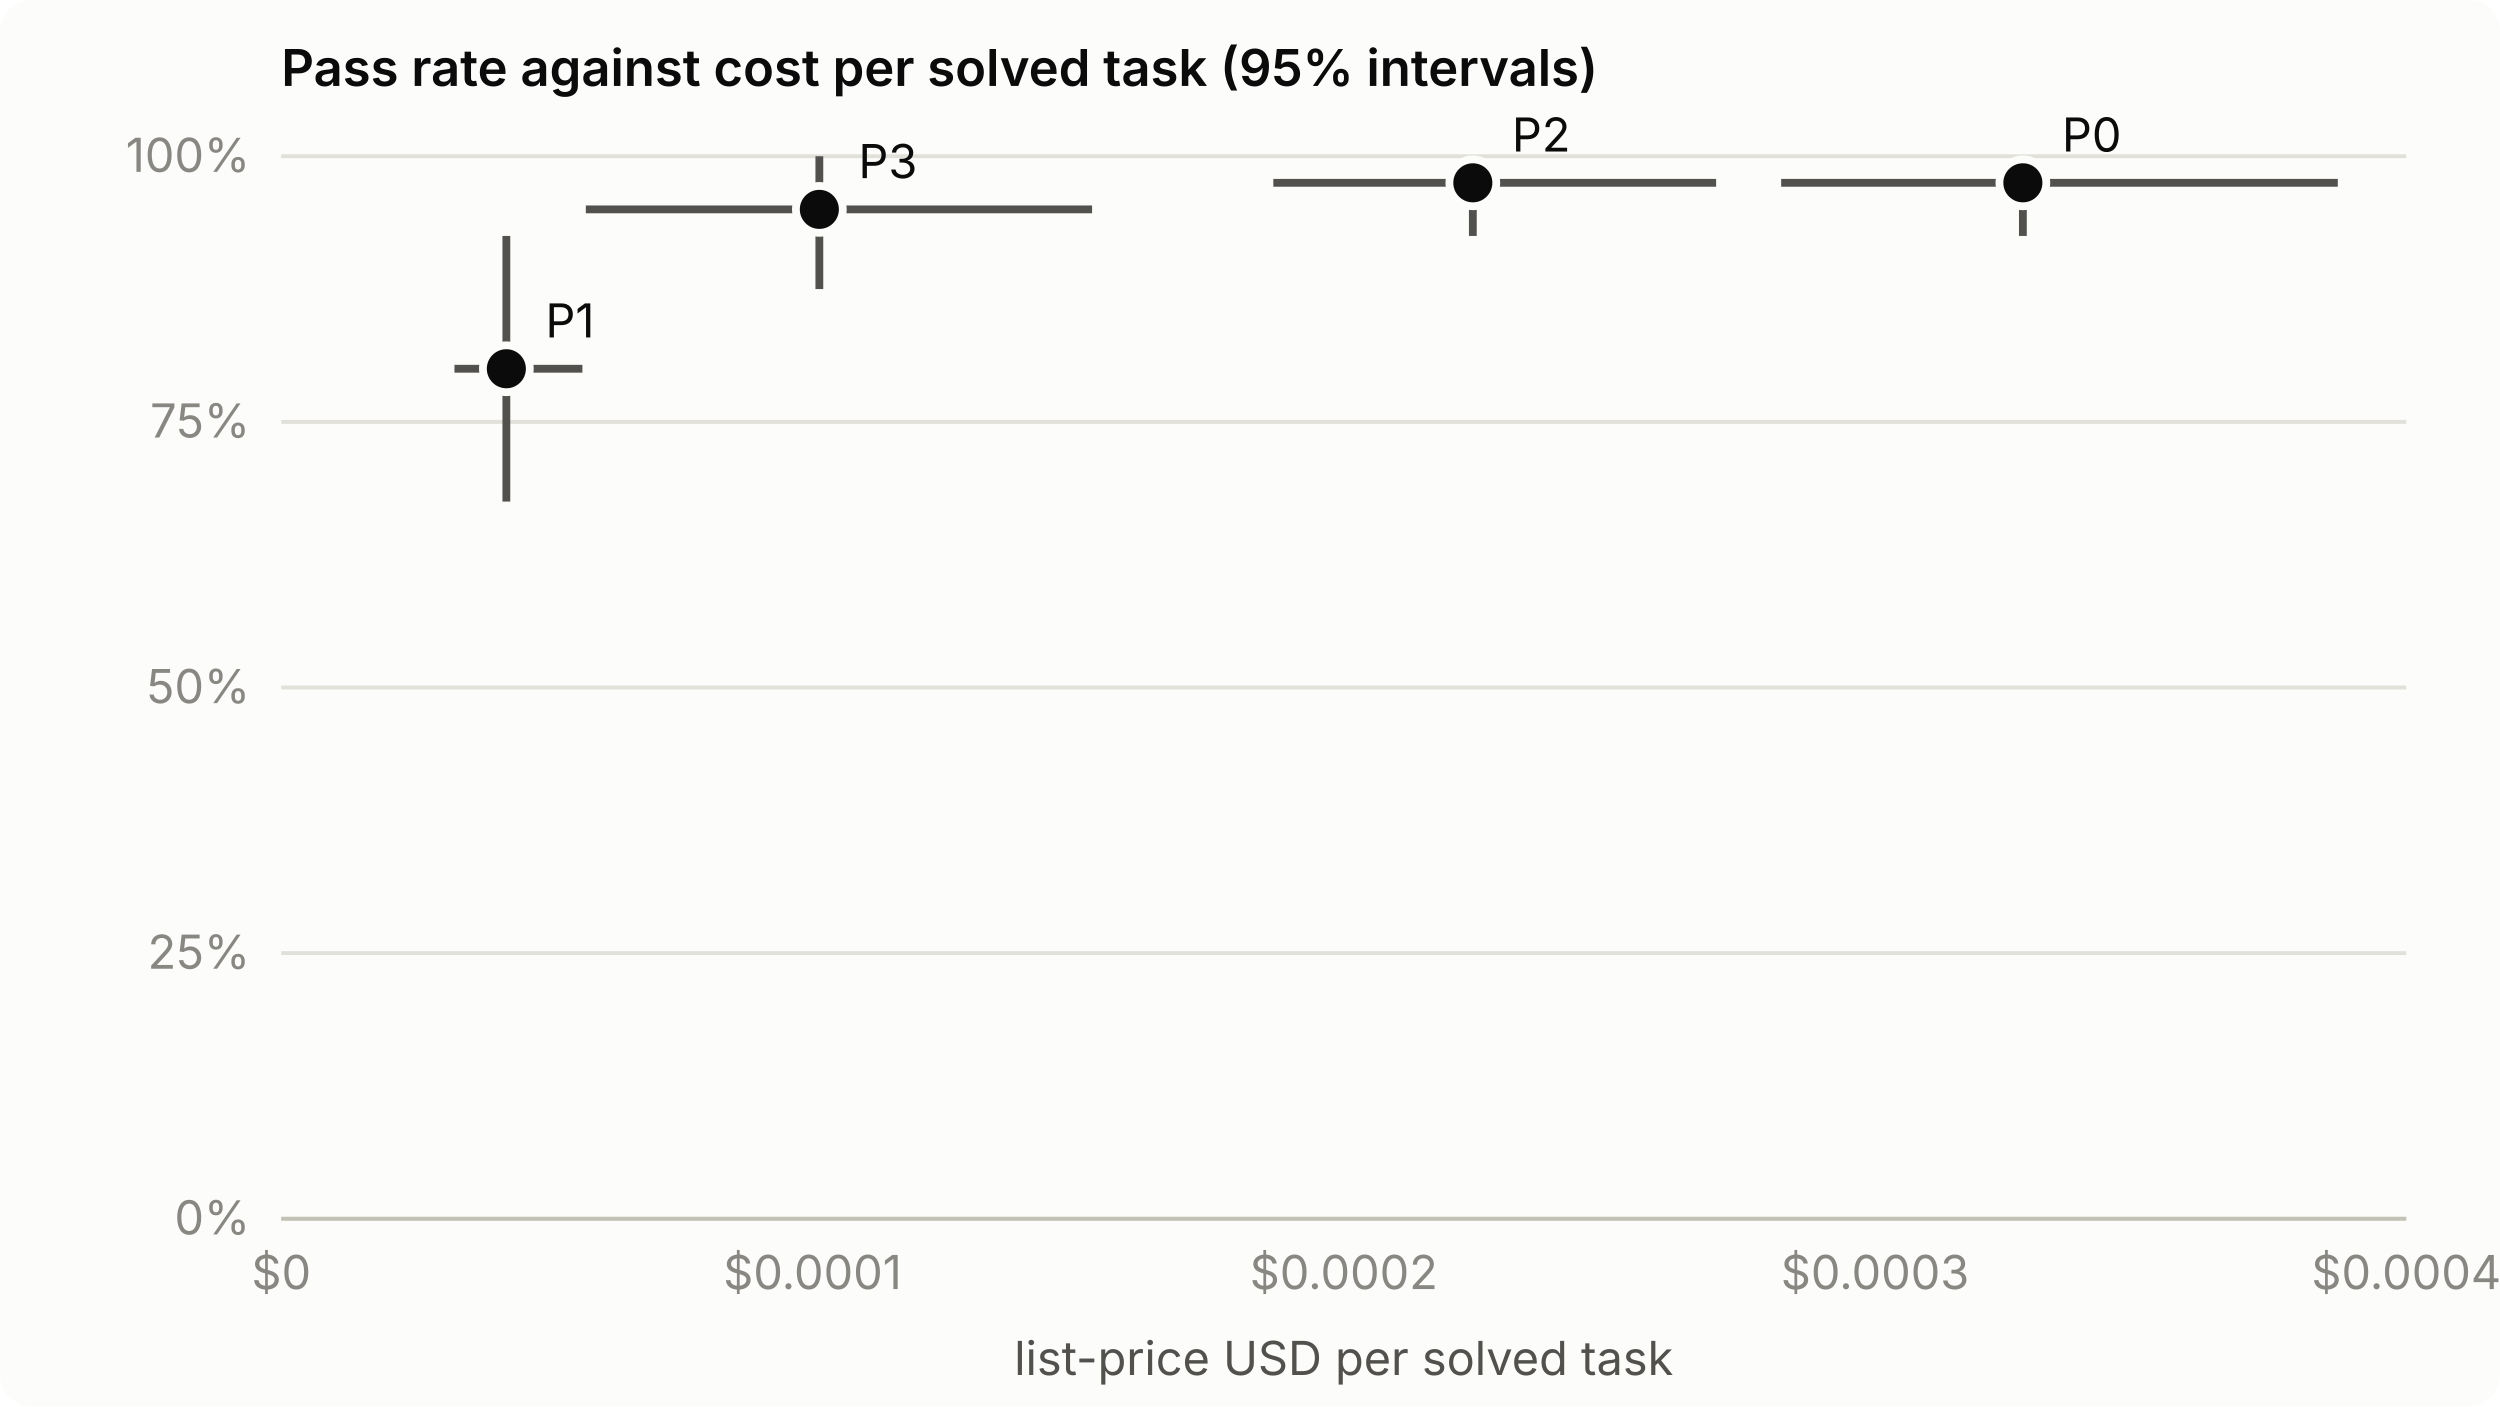
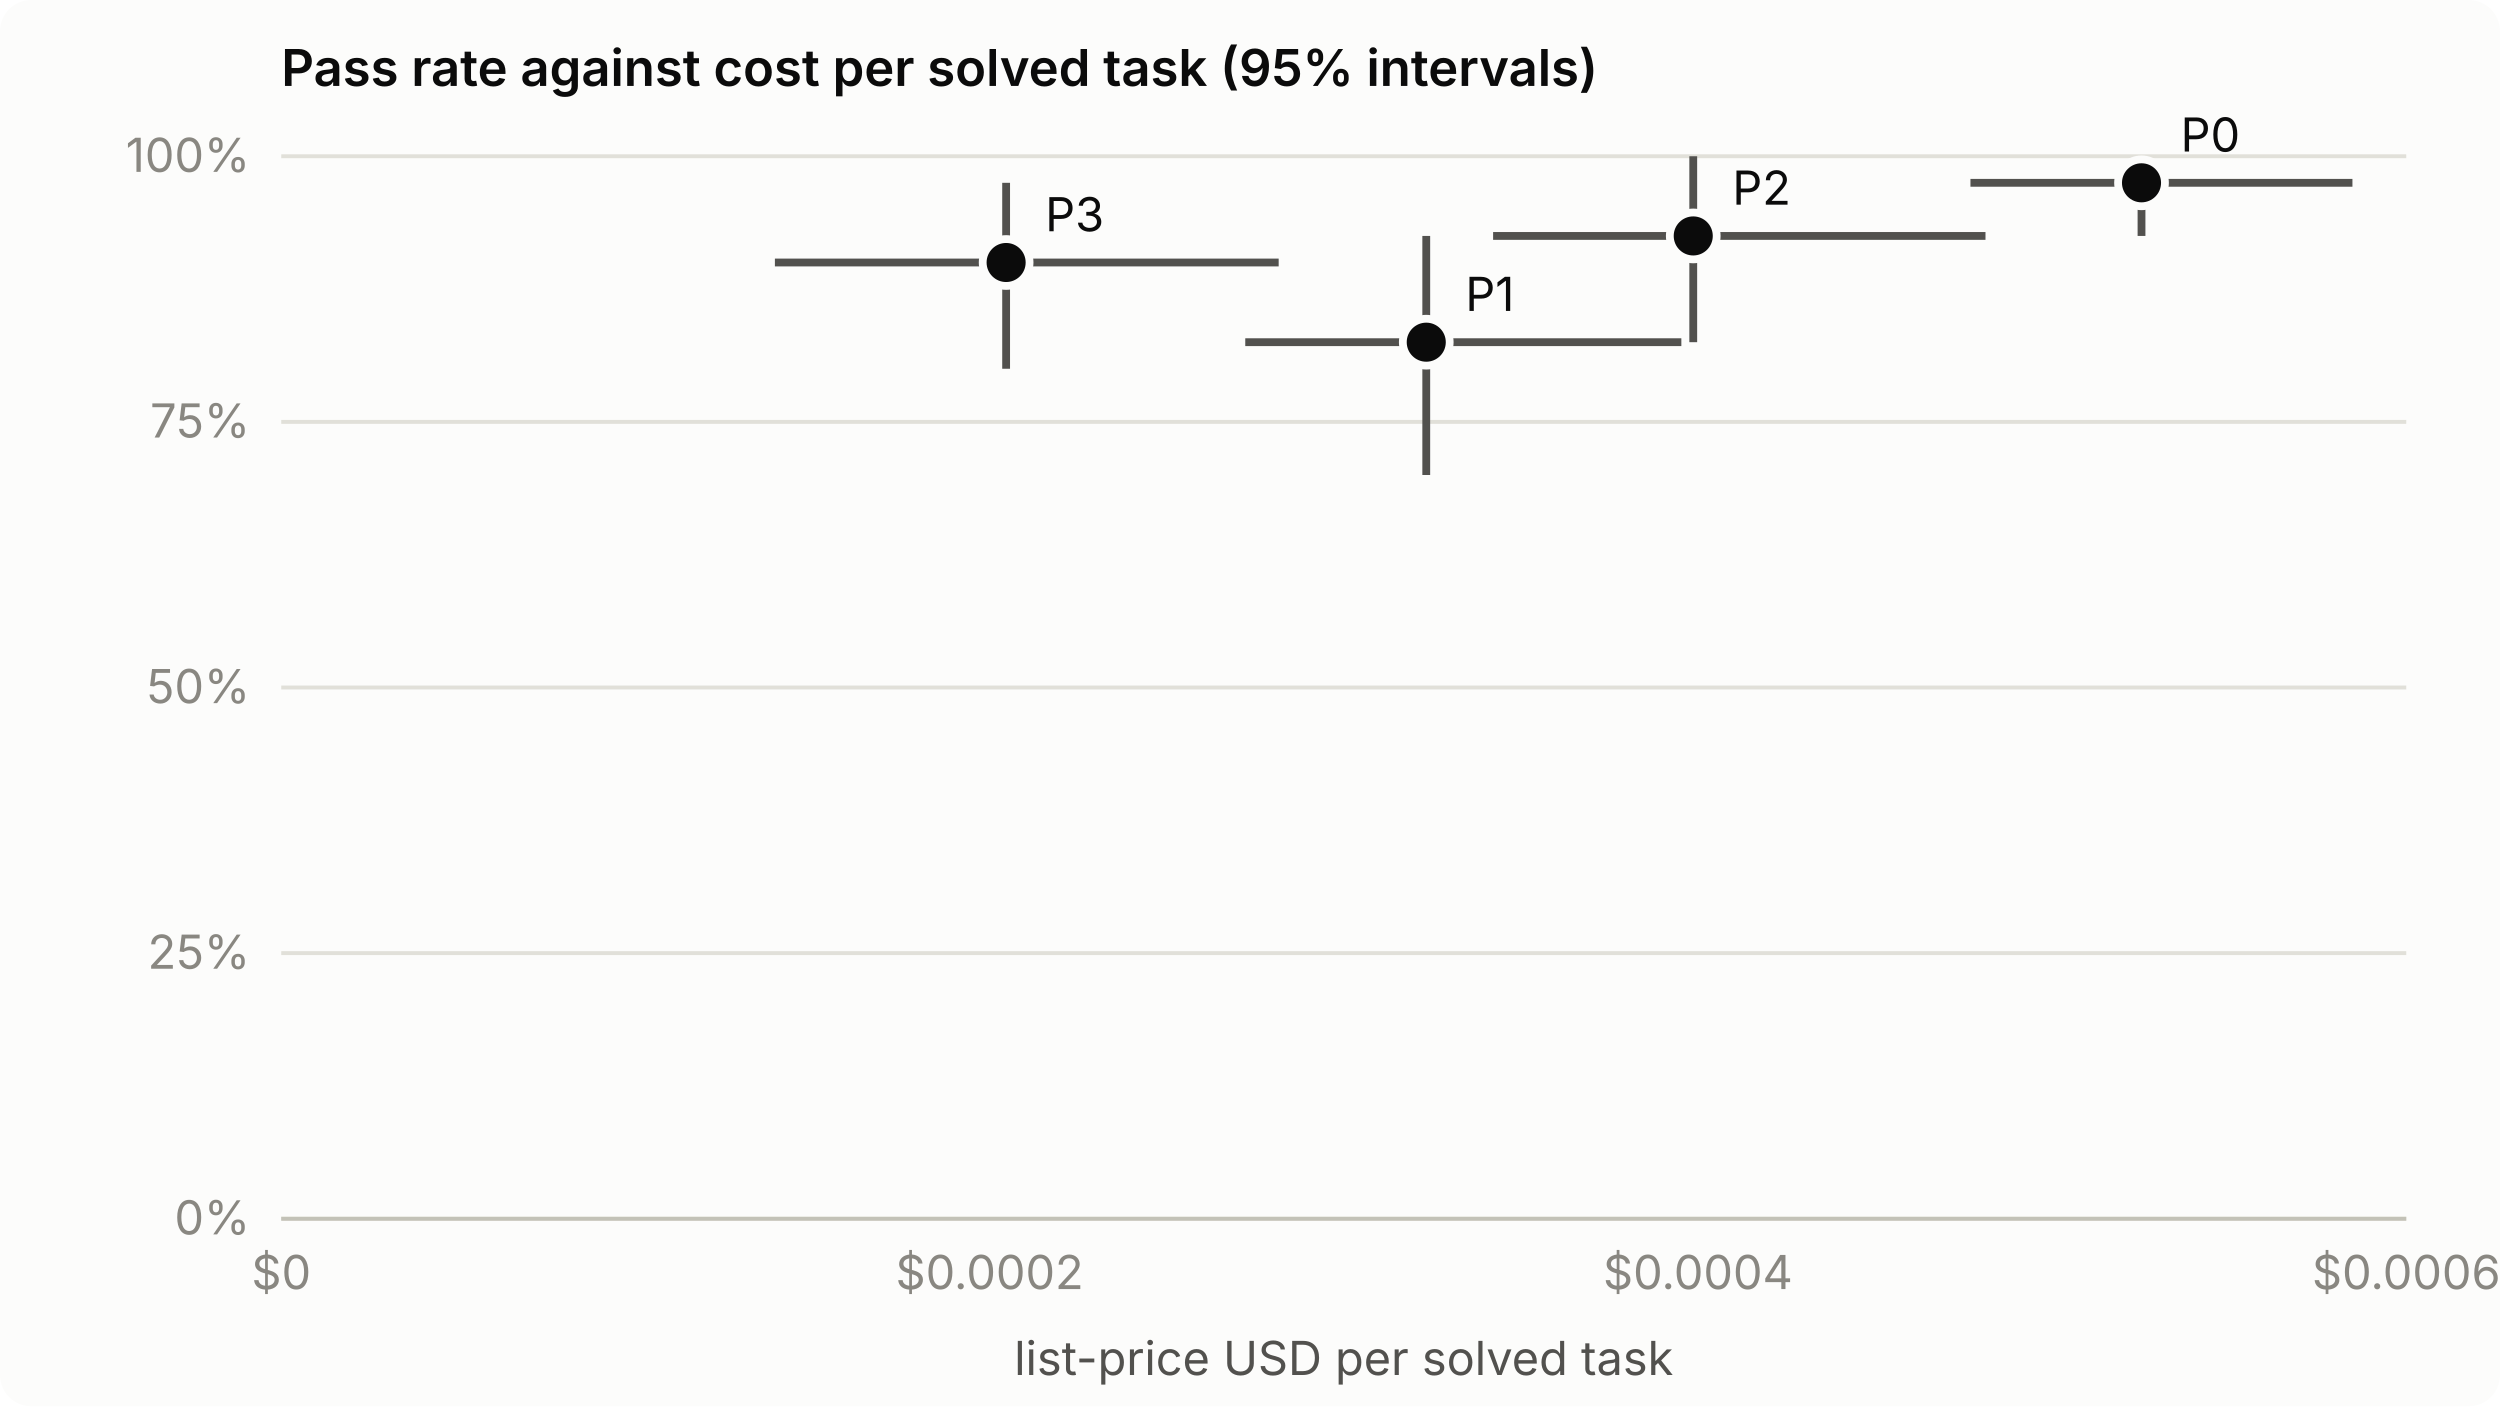
<svg xmlns="http://www.w3.org/2000/svg" viewBox="0 0 640 360" width="640" height="360" role="img" aria-label="Pass rate against cost per solved task">
  <style>
  .surface { fill: #fcfcfb; }
  .ink { fill: #0b0b0b; } .ink2 { fill: #52514e; } .muted { fill: #898781; }
  .grid { stroke: #e1e0d9; stroke-width: 1; } .axis { stroke: #c3c2b7; stroke-width: 1; }
  .zero { stroke: #52514e; stroke-width: 1; stroke-dasharray: 3 3; }
  .s1 { fill: #2a78d6; stroke: #2a78d6; } .s2 { fill: #eb6834; stroke: #eb6834; } .s3 { fill: #1baf7a; stroke: #1baf7a; }
  .dot { fill: #0b0b0b; stroke: #fcfcfb; stroke-width: 2; } .whisker { stroke: #52514e; stroke-width: 2; }
  .gap { stroke: #fcfcfb; stroke-width: 2; }
  text { font-family: system-ui, -apple-system, "Segoe UI", sans-serif; font-size: 12px; }
  .title { font-size: 13px; font-weight: 600; }
  .tab { font-variant-numeric: tabular-nums; }
  @media (prefers-color-scheme: dark) {
    .surface { fill: #1a1a19; }
    .ink { fill: #f0efec; } .ink2 { fill: #c3c2b7; }
    .grid { stroke: #2c2c2a; } .axis { stroke: #383835; } .zero { stroke: #c3c2b7; }
    .s1 { fill: #3987e5; stroke: #3987e5; } .s2 { fill: #d95926; stroke: #d95926; } .s3 { fill: #199e70; stroke: #199e70; }
    .dot { fill: #f0efec; stroke: #1a1a19; } .whisker { stroke: #c3c2b7; } .gap { stroke: #1a1a19; }
  }
</style>
  <rect class="surface" width="640" height="360" rx="8" />
  <text class="ink title" x="72" y="22">Pass rate against cost per solved task (95% intervals)</text>
  <line class="grid" x1="72" x2="616" y1="312" y2="312" />
  <text class="muted tab" x="64" y="316" text-anchor="end">0%</text>
  <line class="grid" x1="72" x2="616" y1="244.0" y2="244.0" />
  <text class="muted tab" x="64" y="248.0" text-anchor="end">25%</text>
  <line class="grid" x1="72" x2="616" y1="176.0" y2="176.0" />
  <text class="muted tab" x="64" y="180.0" text-anchor="end">50%</text>
  <line class="grid" x1="72" x2="616" y1="108.0" y2="108.0" />
  <text class="muted tab" x="64" y="112.0" text-anchor="end">75%</text>
  <line class="grid" x1="72" x2="616" y1="40" y2="40" />
  <text class="muted tab" x="64" y="44" text-anchor="end">100%</text>
  <text class="muted tab" x="72.0" y="330" text-anchor="middle">$0</text>
-   <text class="muted tab" x="208.0" y="330" text-anchor="middle">$0.0001</text>
-   <text class="muted tab" x="344.0" y="330" text-anchor="middle">$0.0002</text>
-   <text class="muted tab" x="480" y="330" text-anchor="middle">$0.0003</text>
-   <text class="muted tab" x="616.0" y="330" text-anchor="middle">$0.0004</text>
+   <text class="muted tab" x="253.333" y="330" text-anchor="middle">$0.0002</text>
+   <text class="muted tab" x="434.667" y="330" text-anchor="middle">$0.0004</text>
+   <text class="muted tab" x="616.0" y="330" text-anchor="middle">$0.0006</text>
  <line class="axis" x1="72" x2="616" y1="312" y2="312" />
  <text class="ink2" x="344.0" y="352" text-anchor="middle">list-price USD per solved task</text>
-   <line class="whisker" x1="455.978" x2="598.479" y1="46.8" y2="46.8" />
-   <line class="whisker" x1="517.856" x2="517.856" y1="60.4" y2="40.0" />
-   <circle class="dot" cx="517.856" cy="46.8" r="6" />
-   <text class="ink" x="527.856" y="38.8">P0</text>
-   <line class="whisker" x1="116.343" x2="149.098" y1="94.4" y2="94.4" />
-   <line class="whisker" x1="129.627" x2="129.627" y1="128.4" y2="60.4" />
-   <circle class="dot" cx="129.627" cy="94.4" r="6" />
-   <text class="ink" x="139.627" y="86.4">P1</text>
-   <line class="whisker" x1="325.969" x2="439.327" y1="46.8" y2="46.8" />
-   <line class="whisker" x1="377.045" x2="377.045" y1="60.4" y2="40.0" />
-   <circle class="dot" cx="377.045" cy="46.8" r="6" />
-   <text class="ink" x="387.045" y="38.8">P2</text>
-   <line class="whisker" x1="149.971" x2="279.573" y1="53.6" y2="53.6" />
-   <line class="whisker" x1="209.754" x2="209.754" y1="74.0" y2="40.0" />
-   <circle class="dot" cx="209.754" cy="53.6" r="6" />
-   <text class="ink" x="219.754" y="45.6">P3</text>
+   <line class="whisker" x1="504.435" x2="602.224" y1="46.8" y2="46.8" />
+   <line class="whisker" x1="548.227" x2="548.227" y1="60.4" y2="40.0" />
+   <circle class="dot" cx="548.227" cy="46.8" r="6" />
+   <text class="ink" x="558.227" y="38.8">P0</text>
+   <line class="whisker" x1="318.788" x2="430.426" y1="87.6" y2="87.6" />
+   <line class="whisker" x1="365.121" x2="365.121" y1="121.6" y2="60.4" />
+   <circle class="dot" cx="365.121" cy="87.6" r="6" />
+   <text class="ink" x="375.121" y="79.6">P1</text>
+   <line class="whisker" x1="382.235" x2="508.285" y1="60.4" y2="60.4" />
+   <line class="whisker" x1="433.471" x2="433.471" y1="87.6" y2="40.0" />
+   <circle class="dot" cx="433.471" cy="60.4" r="6" />
+   <text class="ink" x="443.471" y="52.4">P2</text>
+   <line class="whisker" x1="198.373" x2="327.34" y1="67.2" y2="67.2" />
+   <line class="whisker" x1="257.568" x2="257.568" y1="94.4" y2="46.8" />
+   <circle class="dot" cx="257.568" cy="67.2" r="6" />
+   <text class="ink" x="267.568" y="59.2">P3</text>
</svg>
